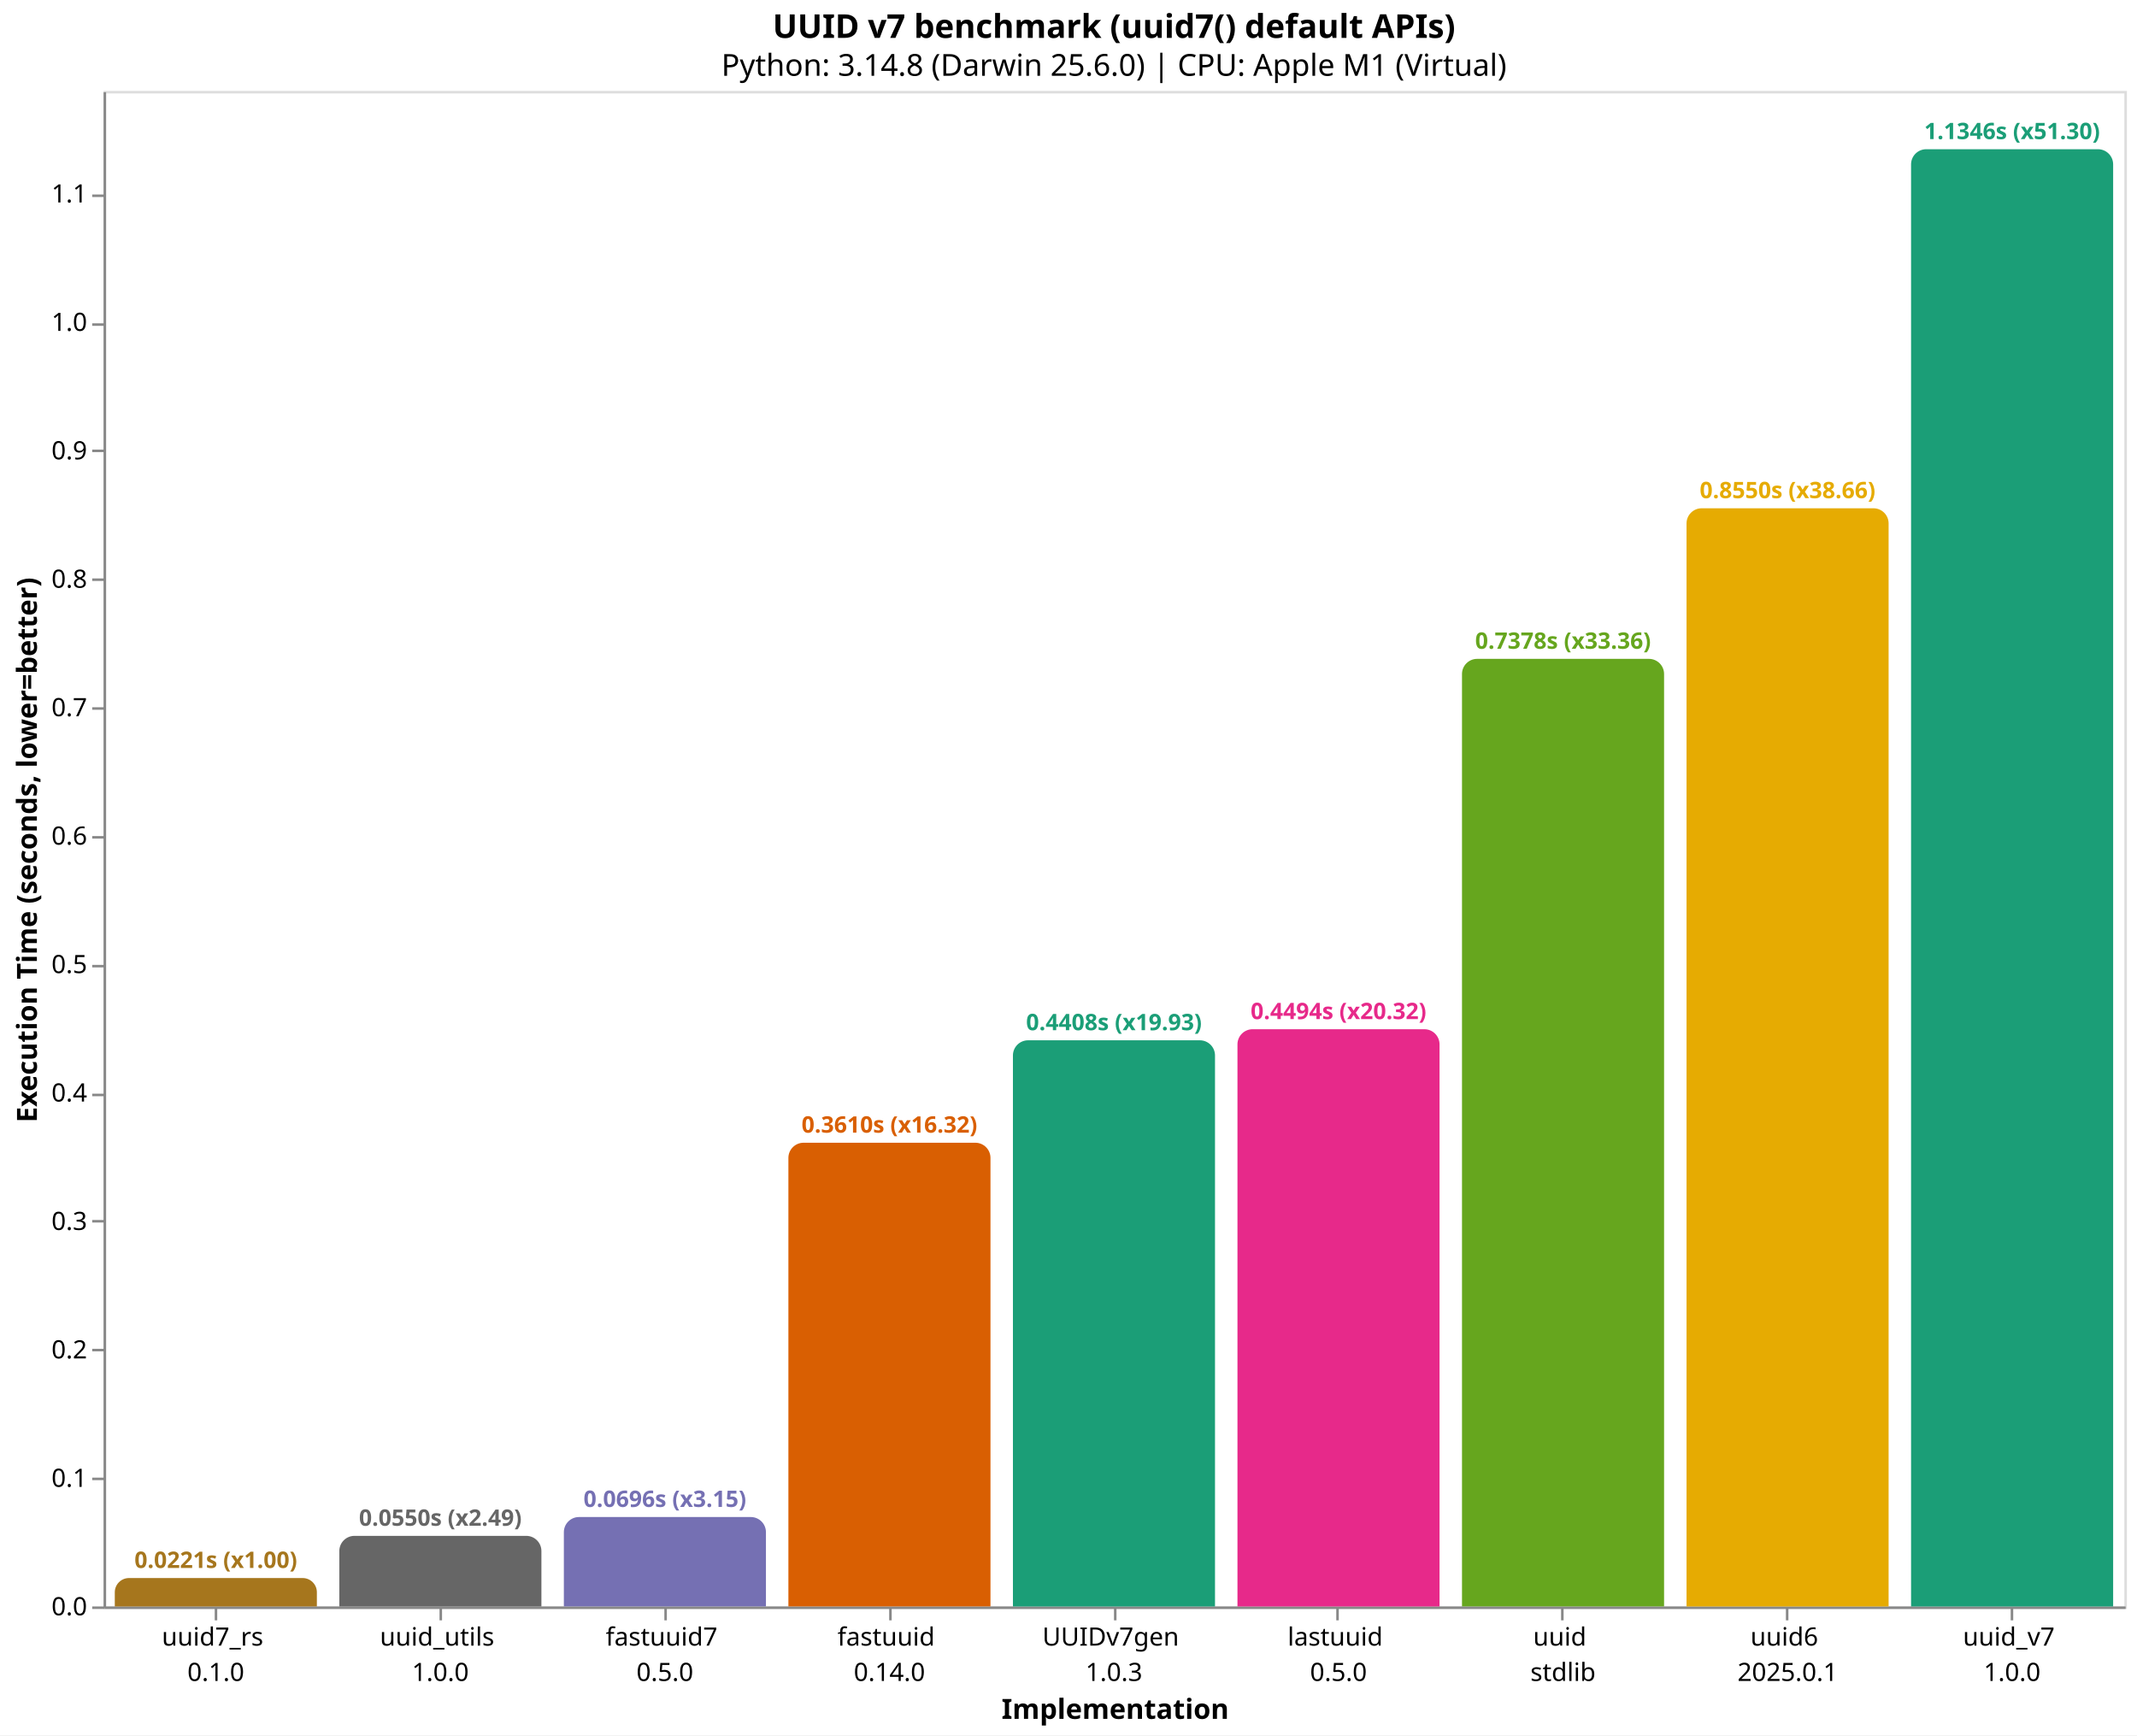
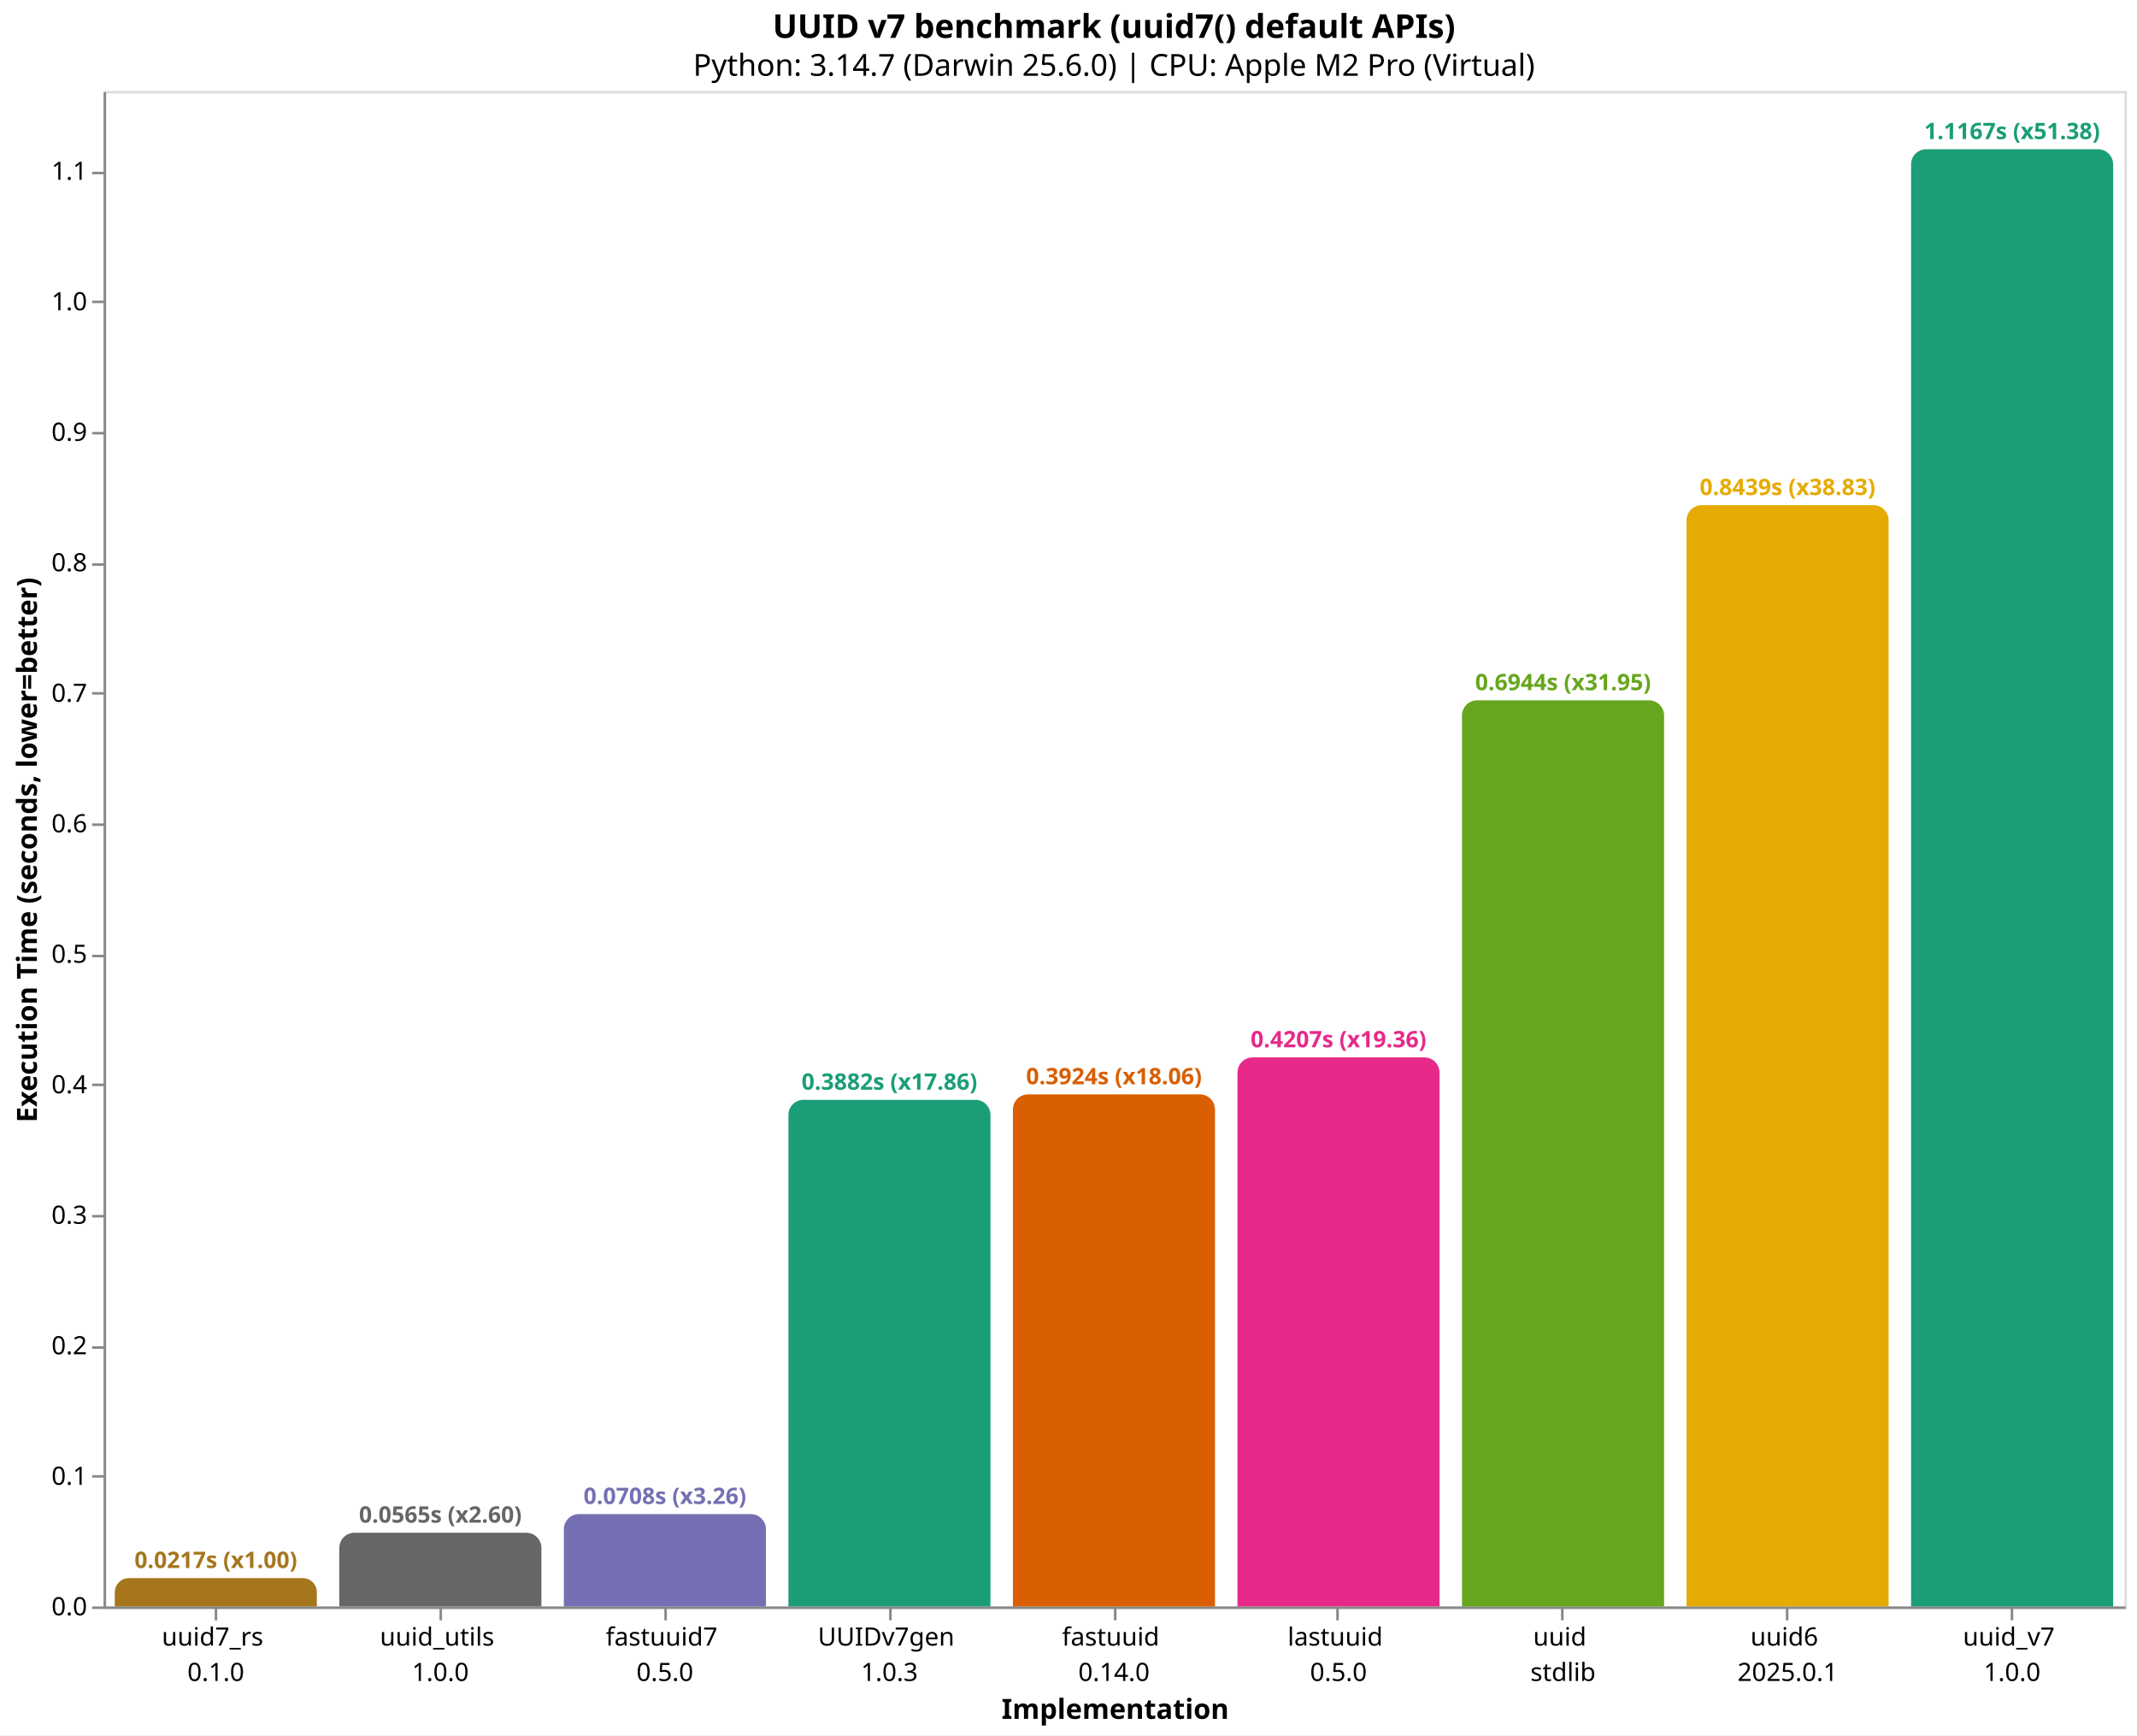
<svg xmlns="http://www.w3.org/2000/svg" version="1.1" class="marks" width="846" height="687" viewBox="0 0 846 687">
  <rect width="846" height="687" fill="white" />
  <g fill="none" stroke-miterlimit="10" transform="translate(41,36)">
    <g class="mark-group role-frame root" role="graphics-object" aria-roledescription="group mark container">
      <g transform="translate(0,0)">
        <path class="background" aria-hidden="true" d="M0.5,0.5h800v600h-800Z" stroke="#ddd" />
        <g>
-           <g class="mark-group role-axis" role="graphics-symbol" aria-roledescription="axis" aria-label="X-axis titled 'Implementation' for a discrete scale with 9 values: uuid7_rs&#10;0.1.0, uuid_utils&#10;1.0.0, fastuuid7&#10;0.5.0, fastuuid&#10;0.14.0, UUIDv7gen&#10;1.0.3, ending with uuid_v7&#10;1.0.0">
+           <g class="mark-group role-axis" role="graphics-symbol" aria-roledescription="axis" aria-label="X-axis titled 'Implementation' for a discrete scale with 9 values: uuid7_rs&#10;0.1.0, uuid_utils&#10;1.0.0, fastuuid7&#10;0.5.0, UUIDv7gen&#10;1.0.3, fastuuid&#10;0.14.0, ending with uuid_v7&#10;1.0.0">
            <g transform="translate(0.5,600.5)">
              <path class="background" aria-hidden="true" d="M0,0h0v0h0Z" pointer-events="none" />
              <g>
                <g class="mark-rule role-axis-tick" pointer-events="none">
                  <line transform="translate(44,0)" x2="0" y2="5" stroke="#888" stroke-width="1" opacity="1" />
                  <line transform="translate(133,0)" x2="0" y2="5" stroke="#888" stroke-width="1" opacity="1" />
                  <line transform="translate(222,0)" x2="0" y2="5" stroke="#888" stroke-width="1" opacity="1" />
                  <line transform="translate(311,0)" x2="0" y2="5" stroke="#888" stroke-width="1" opacity="1" />
                  <line transform="translate(400,0)" x2="0" y2="5" stroke="#888" stroke-width="1" opacity="1" />
                  <line transform="translate(488,0)" x2="0" y2="5" stroke="#888" stroke-width="1" opacity="1" />
                  <line transform="translate(577,0)" x2="0" y2="5" stroke="#888" stroke-width="1" opacity="1" />
                  <line transform="translate(666,0)" x2="0" y2="5" stroke="#888" stroke-width="1" opacity="1" />
                  <line transform="translate(755,0)" x2="0" y2="5" stroke="#888" stroke-width="1" opacity="1" />
                </g>
                <g class="mark-text role-axis-label" pointer-events="none">
                  <text text-anchor="middle" transform="translate(43.94444,15)" font-family="sans-serif" font-size="10px" fill="#000" opacity="1">
                    <tspan>uuid7_rs</tspan>
                    <tspan x="0" dy="14">0.1.0</tspan>
                  </text>
                  <text text-anchor="middle" transform="translate(132.8333,15)" font-family="sans-serif" font-size="10px" fill="#000" opacity="1">
                    <tspan>uuid_utils</tspan>
                    <tspan x="0" dy="14">1.0.0</tspan>
                  </text>
                  <text text-anchor="middle" transform="translate(221.7222,15)" font-family="sans-serif" font-size="10px" fill="#000" opacity="1">
                    <tspan>fastuuid7</tspan>
                    <tspan x="0" dy="14">0.5.0</tspan>
                  </text>
                  <text text-anchor="middle" transform="translate(310.6111,15)" font-family="sans-serif" font-size="10px" fill="#000" opacity="1">
+                     <tspan>UUIDv7gen</tspan>
+                     <tspan x="0" dy="14">1.0.3</tspan>
+                   </text>
+                   <text text-anchor="middle" transform="translate(399.5,15)" font-family="sans-serif" font-size="10px" fill="#000" opacity="1">
                    <tspan>fastuuid</tspan>
                    <tspan x="0" dy="14">0.14.0</tspan>
-                   </text>
-                   <text text-anchor="middle" transform="translate(399.5,15)" font-family="sans-serif" font-size="10px" fill="#000" opacity="1">
-                     <tspan>UUIDv7gen</tspan>
-                     <tspan x="0" dy="14">1.0.3</tspan>
                  </text>
                  <text text-anchor="middle" transform="translate(488.3889,15)" font-family="sans-serif" font-size="10px" fill="#000" opacity="1">
                    <tspan>lastuuid</tspan>
                    <tspan x="0" dy="14">0.5.0</tspan>
                  </text>
                  <text text-anchor="middle" transform="translate(577.2778,15)" font-family="sans-serif" font-size="10px" fill="#000" opacity="1">
                    <tspan>uuid</tspan>
                    <tspan x="0" dy="14">stdlib</tspan>
                  </text>
                  <text text-anchor="middle" transform="translate(666.1667,15)" font-family="sans-serif" font-size="10px" fill="#000" opacity="1">
                    <tspan>uuid6</tspan>
                    <tspan x="0" dy="14">2025.0.1</tspan>
                  </text>
                  <text text-anchor="middle" transform="translate(755.0556,15)" font-family="sans-serif" font-size="10px" fill="#000" opacity="1">
                    <tspan>uuid_v7</tspan>
                    <tspan x="0" dy="14">1.0.0</tspan>
                  </text>
                </g>
                <g class="mark-rule role-axis-domain" pointer-events="none">
                  <line transform="translate(0,0)" x2="800" y2="0" stroke="#888" stroke-width="1" opacity="1" />
                </g>
                <g class="mark-text role-axis-title" pointer-events="none">
                  <text text-anchor="middle" transform="translate(400,44)" font-family="sans-serif" font-size="11px" font-weight="bold" fill="#000" opacity="1">Implementation</text>
                </g>
              </g>
              <path class="foreground" aria-hidden="true" d="" pointer-events="none" display="none" />
            </g>
          </g>
          <g class="mark-group role-axis" role="graphics-symbol" aria-roledescription="axis" aria-label="Y-axis titled 'Execution Time (seconds, lower=better)' for a linear scale with values from 0.0 to 1.2">
            <g transform="translate(0.5,0.5)">
              <path class="background" aria-hidden="true" d="M0,0h0v0h0Z" pointer-events="none" />
              <g>
                <g class="mark-rule role-axis-tick" pointer-events="none">
                  <line transform="translate(0,600)" x2="-5" y2="0" stroke="#888" stroke-width="1" opacity="1" />
-                   <line transform="translate(0,549)" x2="-5" y2="0" stroke="#888" stroke-width="1" opacity="1" />
-                   <line transform="translate(0,498)" x2="-5" y2="0" stroke="#888" stroke-width="1" opacity="1" />
-                   <line transform="translate(0,447)" x2="-5" y2="0" stroke="#888" stroke-width="1" opacity="1" />
-                   <line transform="translate(0,397)" x2="-5" y2="0" stroke="#888" stroke-width="1" opacity="1" />
-                   <line transform="translate(0,346)" x2="-5" y2="0" stroke="#888" stroke-width="1" opacity="1" />
-                   <line transform="translate(0,295)" x2="-5" y2="0" stroke="#888" stroke-width="1" opacity="1" />
-                   <line transform="translate(0,244)" x2="-5" y2="0" stroke="#888" stroke-width="1" opacity="1" />
-                   <line transform="translate(0,193)" x2="-5" y2="0" stroke="#888" stroke-width="1" opacity="1" />
-                   <line transform="translate(0,142)" x2="-5" y2="0" stroke="#888" stroke-width="1" opacity="1" />
-                   <line transform="translate(0,92)" x2="-5" y2="0" stroke="#888" stroke-width="1" opacity="1" />
-                   <line transform="translate(0,41)" x2="-5" y2="0" stroke="#888" stroke-width="1" opacity="1" />
+                   <line transform="translate(0,548)" x2="-5" y2="0" stroke="#888" stroke-width="1" opacity="1" />
+                   <line transform="translate(0,497)" x2="-5" y2="0" stroke="#888" stroke-width="1" opacity="1" />
+                   <line transform="translate(0,445)" x2="-5" y2="0" stroke="#888" stroke-width="1" opacity="1" />
+                   <line transform="translate(0,393)" x2="-5" y2="0" stroke="#888" stroke-width="1" opacity="1" />
+                   <line transform="translate(0,342)" x2="-5" y2="0" stroke="#888" stroke-width="1" opacity="1" />
+                   <line transform="translate(0,290)" x2="-5" y2="0" stroke="#888" stroke-width="1" opacity="1" />
+                   <line transform="translate(0,238)" x2="-5" y2="0" stroke="#888" stroke-width="1" opacity="1" />
+                   <line transform="translate(0,187)" x2="-5" y2="0" stroke="#888" stroke-width="1" opacity="1" />
+                   <line transform="translate(0,135)" x2="-5" y2="0" stroke="#888" stroke-width="1" opacity="1" />
+                   <line transform="translate(0,83)" x2="-5" y2="0" stroke="#888" stroke-width="1" opacity="1" />
+                   <line transform="translate(0,32)" x2="-5" y2="0" stroke="#888" stroke-width="1" opacity="1" />
                </g>
                <g class="mark-text role-axis-label" pointer-events="none">
                  <text text-anchor="end" transform="translate(-7,603)" font-family="sans-serif" font-size="10px" fill="#000" opacity="1">0.0</text>
-                   <text text-anchor="end" transform="translate(-7,552.1503)" font-family="sans-serif" font-size="10px" fill="#000" opacity="1">0.1</text>
-                   <text text-anchor="end" transform="translate(-7,501.3005)" font-family="sans-serif" font-size="10px" fill="#000" opacity="1">0.2</text>
-                   <text text-anchor="end" transform="translate(-7,450.4508)" font-family="sans-serif" font-size="10px" fill="#000" opacity="1">0.3</text>
-                   <text text-anchor="end" transform="translate(-7,399.601)" font-family="sans-serif" font-size="10px" fill="#000" opacity="1">0.4</text>
-                   <text text-anchor="end" transform="translate(-7,348.7513)" font-family="sans-serif" font-size="10px" fill="#000" opacity="1">0.5</text>
-                   <text text-anchor="end" transform="translate(-7,297.9015)" font-family="sans-serif" font-size="10px" fill="#000" opacity="1">0.6</text>
-                   <text text-anchor="end" transform="translate(-7,247.0518)" font-family="sans-serif" font-size="10px" fill="#000" opacity="1">0.7</text>
-                   <text text-anchor="end" transform="translate(-7,196.202)" font-family="sans-serif" font-size="10px" fill="#000" opacity="1">0.8</text>
-                   <text text-anchor="end" transform="translate(-7,145.3523)" font-family="sans-serif" font-size="10px" fill="#000" opacity="1">0.9</text>
-                   <text text-anchor="end" transform="translate(-7,94.50253)" font-family="sans-serif" font-size="10px" fill="#000" opacity="1">1.0</text>
-                   <text text-anchor="end" transform="translate(-7,43.65278)" font-family="sans-serif" font-size="10px" fill="#000" opacity="1">1.1</text>
+                   <text text-anchor="end" transform="translate(-7,551.3352)" font-family="sans-serif" font-size="10px" fill="#000" opacity="1">0.1</text>
+                   <text text-anchor="end" transform="translate(-7,499.6704)" font-family="sans-serif" font-size="10px" fill="#000" opacity="1">0.2</text>
+                   <text text-anchor="end" transform="translate(-7,448.0057)" font-family="sans-serif" font-size="10px" fill="#000" opacity="1">0.3</text>
+                   <text text-anchor="end" transform="translate(-7,396.3409)" font-family="sans-serif" font-size="10px" fill="#000" opacity="1">0.4</text>
+                   <text text-anchor="end" transform="translate(-7,344.6761)" font-family="sans-serif" font-size="10px" fill="#000" opacity="1">0.5</text>
+                   <text text-anchor="end" transform="translate(-7,293.0113)" font-family="sans-serif" font-size="10px" fill="#000" opacity="1">0.6</text>
+                   <text text-anchor="end" transform="translate(-7,241.3465)" font-family="sans-serif" font-size="10px" fill="#000" opacity="1">0.7</text>
+                   <text text-anchor="end" transform="translate(-7,189.6818)" font-family="sans-serif" font-size="10px" fill="#000" opacity="1">0.8</text>
+                   <text text-anchor="end" transform="translate(-7,138.017)" font-family="sans-serif" font-size="10px" fill="#000" opacity="1">0.9</text>
+                   <text text-anchor="end" transform="translate(-7,86.3522)" font-family="sans-serif" font-size="10px" fill="#000" opacity="1">1.0</text>
+                   <text text-anchor="end" transform="translate(-7,34.68742)" font-family="sans-serif" font-size="10px" fill="#000" opacity="1">1.1</text>
                </g>
                <g class="mark-rule role-axis-domain" pointer-events="none">
                  <line transform="translate(0,600)" x2="0" y2="-600" stroke="#888" stroke-width="1" opacity="1" />
                </g>
                <g class="mark-text role-axis-title" pointer-events="none">
                  <text text-anchor="middle" transform="translate(-24.90137,300) rotate(-90) translate(0,-2)" font-family="sans-serif" font-size="11px" font-weight="bold" fill="#000" opacity="1">Execution Time (seconds, lower=better)</text>
                </g>
              </g>
              <path class="foreground" aria-hidden="true" d="" pointer-events="none" display="none" />
            </g>
          </g>
          <g class="mark-group role-scope" role="graphics-object" aria-roledescription="group mark container">
-             <g transform="translate(4.444444,588.7534)">
-               <path class="background" aria-hidden="true" d="M5.623,0L74.377,0C77.48,0,80,2.52,80,5.623L80,11.247C80,11.247,80,11.247,80,11.247L0,11.247C0,11.247,0,11.247,0,11.247L0,5.623C0,2.52,2.52,0,5.623,0Z" />
+             <g transform="translate(4.444444,588.7722)">
+               <path class="background" aria-hidden="true" d="M5.614,0L74.386,0C77.484,0,80,2.516,80,5.614L80,11.228C80,11.228,80,11.228,80,11.228L0,11.228C0,11.228,0,11.228,0,11.228L0,5.614C0,2.516,2.516,0,5.614,0Z" />
              <g clip-path="url(#clip1)">
                <g class="mark-group role-scope" role="graphics-object" aria-roledescription="group mark container">
-                   <g transform="translate(0,-588.7534)">
-                     <path class="background" aria-hidden="true" d="M0,0h80v0h-80Z" />
-                     <g>
-                       <g class="mark-rect role-mark layer_0_marks" role="graphics-object" aria-roledescription="rect mark container">
-                         <path aria-label="Implementation: uuid7_rs&#10;0.1.0; Execution Time (seconds, lower=better): 0.022117334; implementation: uuid7_rs; Execution Time (s): 0.0221; Slowdown: 1.00" role="graphics-symbol" aria-roledescription="bar" d="M0,588.753h80v11.247h-80Z" fill="#a6761d" />
-                       </g>
-                     </g>
-                     <path class="foreground" aria-hidden="true" d="" display="none" />
-                   </g>
-                 </g>
-               </g>
-               <path class="foreground" aria-hidden="true" d="" display="none" />
-             </g>
-             <g transform="translate(93.33333,572.0513)">
-               <path class="background" aria-hidden="true" d="M6,0L74,0C77.311,0,80,2.689,80,6L80,27.949C80,27.949,80,27.949,80,27.949L0,27.949C0,27.949,0,27.949,0,27.949L0,6C0,2.689,2.689,0,6,0Z" />
+                   <g transform="translate(0,-588.7722)">
+                     <path class="background" aria-hidden="true" d="M0,0h80v0h-80Z" />
+                     <g>
+                       <g class="mark-rect role-mark layer_0_marks" role="graphics-object" aria-roledescription="rect mark container">
+                         <path aria-label="Implementation: uuid7_rs&#10;0.1.0; Execution Time (seconds, lower=better): 0.021732; implementation: uuid7_rs; Execution Time (s): 0.0217; Slowdown: 1.00" role="graphics-symbol" aria-roledescription="bar" d="M0,588.772h80v11.228h-80Z" fill="#a6761d" />
+                       </g>
+                     </g>
+                     <path class="foreground" aria-hidden="true" d="" display="none" />
+                   </g>
+                 </g>
+               </g>
+               <path class="foreground" aria-hidden="true" d="" display="none" />
+             </g>
+             <g transform="translate(93.33333,570.8206)">
+               <path class="background" aria-hidden="true" d="M6,0L74,0C77.311,0,80,2.689,80,6L80,29.179C80,29.179,80,29.179,80,29.179L0,29.179C0,29.179,0,29.179,0,29.179L0,6C0,2.689,2.689,0,6,0Z" />
              <g clip-path="url(#clip2)">
                <g class="mark-group role-scope" role="graphics-object" aria-roledescription="group mark container">
-                   <g transform="translate(0,-572.0513)">
-                     <path class="background" aria-hidden="true" d="M0,0h80v0h-80Z" />
-                     <g>
-                       <g class="mark-rect role-mark layer_0_marks" role="graphics-object" aria-roledescription="rect mark container">
-                         <path aria-label="Implementation: uuid_utils&#10;1.0.0; Execution Time (seconds, lower=better): 0.054963375; implementation: uuid_utils; Execution Time (s): 0.0550; Slowdown: 2.49" role="graphics-symbol" aria-roledescription="bar" d="M0,572.051h80v27.949h-80Z" fill="#666666" />
-                       </g>
-                     </g>
-                     <path class="foreground" aria-hidden="true" d="" display="none" />
-                   </g>
-                 </g>
-               </g>
-               <path class="foreground" aria-hidden="true" d="" display="none" />
-             </g>
-             <g transform="translate(182.2222,564.5985)">
-               <path class="background" aria-hidden="true" d="M6,0L74,0C77.311,0,80,2.689,80,6L80,35.401C80,35.401,80,35.401,80,35.401L0,35.401C0,35.401,0,35.401,0,35.401L0,6C0,2.689,2.689,0,6,0Z" />
+                   <g transform="translate(0,-570.8206)">
+                     <path class="background" aria-hidden="true" d="M0,0h80v0h-80Z" />
+                     <g>
+                       <g class="mark-rect role-mark layer_0_marks" role="graphics-object" aria-roledescription="rect mark container">
+                         <path aria-label="Implementation: uuid_utils&#10;1.0.0; Execution Time (seconds, lower=better): 0.05647825; implementation: uuid_utils; Execution Time (s): 0.0565; Slowdown: 2.60" role="graphics-symbol" aria-roledescription="bar" d="M0,570.821h80v29.179h-80Z" fill="#666666" />
+                       </g>
+                     </g>
+                     <path class="foreground" aria-hidden="true" d="" display="none" />
+                   </g>
+                 </g>
+               </g>
+               <path class="foreground" aria-hidden="true" d="" display="none" />
+             </g>
+             <g transform="translate(182.2222,563.4361)">
+               <path class="background" aria-hidden="true" d="M6,0L74,0C77.311,0,80,2.689,80,6L80,36.564C80,36.564,80,36.564,80,36.564L0,36.564C0,36.564,0,36.564,0,36.564L0,6C0,2.689,2.689,0,6,0Z" />
              <g clip-path="url(#clip3)">
                <g class="mark-group role-scope" role="graphics-object" aria-roledescription="group mark container">
-                   <g transform="translate(0,-564.5985)">
-                     <path class="background" aria-hidden="true" d="M0,0h80v0h-80Z" />
-                     <g>
-                       <g class="mark-rect role-mark layer_0_marks" role="graphics-object" aria-roledescription="rect mark container">
-                         <path aria-label="Implementation: fastuuid7&#10;0.5.0; Execution Time (seconds, lower=better): 0.069619792; implementation: fastuuid7; Execution Time (s): 0.0696; Slowdown: 3.15" role="graphics-symbol" aria-roledescription="bar" d="M0,564.599h80v35.401h-80Z" fill="#7570b3" />
-                       </g>
-                     </g>
-                     <path class="foreground" aria-hidden="true" d="" display="none" />
-                   </g>
-                 </g>
-               </g>
-               <path class="foreground" aria-hidden="true" d="" display="none" />
-             </g>
-             <g transform="translate(271.1111,416.4155)">
-               <path class="background" aria-hidden="true" d="M6,0L74,0C77.311,0,80,2.689,80,6L80,183.584C80,183.584,80,183.584,80,183.584L0,183.584C0,183.584,0,183.584,0,183.584L0,6C0,2.689,2.689,0,6,0Z" />
+                   <g transform="translate(0,-563.4361)">
+                     <path class="background" aria-hidden="true" d="M0,0h80v0h-80Z" />
+                     <g>
+                       <g class="mark-rect role-mark layer_0_marks" role="graphics-object" aria-roledescription="rect mark container">
+                         <path aria-label="Implementation: fastuuid7&#10;0.5.0; Execution Time (seconds, lower=better): 0.070771458; implementation: fastuuid7; Execution Time (s): 0.0708; Slowdown: 3.26" role="graphics-symbol" aria-roledescription="bar" d="M0,563.436h80v36.564h-80Z" fill="#7570b3" />
+                       </g>
+                     </g>
+                     <path class="foreground" aria-hidden="true" d="" display="none" />
+                   </g>
+                 </g>
+               </g>
+               <path class="foreground" aria-hidden="true" d="" display="none" />
+             </g>
+             <g transform="translate(271.1111,399.4205)">
+               <path class="background" aria-hidden="true" d="M6,0L74,0C77.311,0,80,2.689,80,6L80,200.579C80,200.579,80,200.579,80,200.579L0,200.579C0,200.579,0,200.579,0,200.579L0,6C0,2.689,2.689,0,6,0Z" />
              <g clip-path="url(#clip4)">
                <g class="mark-group role-scope" role="graphics-object" aria-roledescription="group mark container">
-                   <g transform="translate(0,-416.4155)">
-                     <path class="background" aria-hidden="true" d="M0,0h80v0h-80Z" />
-                     <g>
-                       <g class="mark-rect role-mark layer_0_marks" role="graphics-object" aria-roledescription="rect mark container">
-                         <path aria-label="Implementation: fastuuid&#10;0.14.0; Execution Time (seconds, lower=better): 0.361033208; implementation: fastuuid; Execution Time (s): 0.3610; Slowdown: 16.32" role="graphics-symbol" aria-roledescription="bar" d="M0,416.416h80v183.584h-80Z" fill="#d95f02" />
-                       </g>
-                     </g>
-                     <path class="foreground" aria-hidden="true" d="" display="none" />
-                   </g>
-                 </g>
-               </g>
-               <path class="foreground" aria-hidden="true" d="" display="none" />
-             </g>
-             <g transform="translate(360,375.859)">
-               <path class="background" aria-hidden="true" d="M6,0L74,0C77.311,0,80,2.689,80,6L80,224.141C80,224.141,80,224.141,80,224.141L0,224.141C0,224.141,0,224.141,0,224.141L0,6C0,2.689,2.689,0,6,0Z" />
+                   <g transform="translate(0,-399.4205)">
+                     <path class="background" aria-hidden="true" d="M0,0h80v0h-80Z" />
+                     <g>
+                       <g class="mark-rect role-mark layer_0_marks" role="graphics-object" aria-roledescription="rect mark container">
+                         <path aria-label="Implementation: UUIDv7gen&#10;1.0.3; Execution Time (seconds, lower=better): 0.3882325; implementation: UUIDv7gen; Execution Time (s): 0.3882; Slowdown: 17.86" role="graphics-symbol" aria-roledescription="bar" d="M0,399.421h80v200.579h-80Z" fill="#1b9e77" />
+                       </g>
+                     </g>
+                     <path class="foreground" aria-hidden="true" d="" display="none" />
+                   </g>
+                 </g>
+               </g>
+               <path class="foreground" aria-hidden="true" d="" display="none" />
+             </g>
+             <g transform="translate(360,397.2607)">
+               <path class="background" aria-hidden="true" d="M6,0L74,0C77.311,0,80,2.689,80,6L80,202.739C80,202.739,80,202.739,80,202.739L0,202.739C0,202.739,0,202.739,0,202.739L0,6C0,2.689,2.689,0,6,0Z" />
              <g clip-path="url(#clip5)">
                <g class="mark-group role-scope" role="graphics-object" aria-roledescription="group mark container">
-                   <g transform="translate(0,-375.859)">
-                     <path class="background" aria-hidden="true" d="M0,0h80v0h-80Z" />
-                     <g>
-                       <g class="mark-rect role-mark layer_0_marks" role="graphics-object" aria-roledescription="rect mark container">
-                         <path aria-label="Implementation: UUIDv7gen&#10;1.0.3; Execution Time (seconds, lower=better): 0.440790708; implementation: UUIDv7gen; Execution Time (s): 0.4408; Slowdown: 19.93" role="graphics-symbol" aria-roledescription="bar" d="M0,375.859h80v224.141h-80Z" fill="#1b9e77" />
-                       </g>
-                     </g>
-                     <path class="foreground" aria-hidden="true" d="" display="none" />
-                   </g>
-                 </g>
-               </g>
-               <path class="foreground" aria-hidden="true" d="" display="none" />
-             </g>
-             <g transform="translate(448.8889,371.4731)">
-               <path class="background" aria-hidden="true" d="M6,0L74,0C77.311,0,80,2.689,80,6L80,228.527C80,228.527,80,228.527,80,228.527L0,228.527C0,228.527,0,228.527,0,228.527L0,6C0,2.689,2.689,0,6,0Z" />
+                   <g transform="translate(0,-397.2607)">
+                     <path class="background" aria-hidden="true" d="M0,0h80v0h-80Z" />
+                     <g>
+                       <g class="mark-rect role-mark layer_0_marks" role="graphics-object" aria-roledescription="rect mark container">
+                         <path aria-label="Implementation: fastuuid&#10;0.14.0; Execution Time (seconds, lower=better): 0.392413042; implementation: fastuuid; Execution Time (s): 0.3924; Slowdown: 18.06" role="graphics-symbol" aria-roledescription="bar" d="M0,397.261h80v202.739h-80Z" fill="#d95f02" />
+                       </g>
+                     </g>
+                     <path class="foreground" aria-hidden="true" d="" display="none" />
+                   </g>
+                 </g>
+               </g>
+               <path class="foreground" aria-hidden="true" d="" display="none" />
+             </g>
+             <g transform="translate(448.8889,382.6326)">
+               <path class="background" aria-hidden="true" d="M6,0L74,0C77.311,0,80,2.689,80,6L80,217.367C80,217.367,80,217.367,80,217.367L0,217.367C0,217.367,0,217.367,0,217.367L0,6C0,2.689,2.689,0,6,0Z" />
              <g clip-path="url(#clip6)">
                <g class="mark-group role-scope" role="graphics-object" aria-roledescription="group mark container">
-                   <g transform="translate(0,-371.4731)">
-                     <path class="background" aria-hidden="true" d="M0,0h80v0h-80Z" />
-                     <g>
-                       <g class="mark-rect role-mark layer_0_marks" role="graphics-object" aria-roledescription="rect mark container">
-                         <path aria-label="Implementation: lastuuid&#10;0.5.0; Execution Time (seconds, lower=better): 0.449416083; implementation: lastuuid; Execution Time (s): 0.4494; Slowdown: 20.32" role="graphics-symbol" aria-roledescription="bar" d="M0,371.473h80v228.527h-80Z" fill="#e7298a" />
-                       </g>
-                     </g>
-                     <path class="foreground" aria-hidden="true" d="" display="none" />
-                   </g>
-                 </g>
-               </g>
-               <path class="foreground" aria-hidden="true" d="" display="none" />
-             </g>
-             <g transform="translate(537.7778,224.8455)">
-               <path class="background" aria-hidden="true" d="M6,0L74,0C77.311,0,80,2.689,80,6L80,375.154C80,375.154,80,375.154,80,375.154L0,375.154C0,375.154,0,375.154,0,375.154L0,6C0,2.689,2.689,0,6,0Z" />
+                   <g transform="translate(0,-382.6326)">
+                     <path class="background" aria-hidden="true" d="M0,0h80v0h-80Z" />
+                     <g>
+                       <g class="mark-rect role-mark layer_0_marks" role="graphics-object" aria-roledescription="rect mark container">
+                         <path aria-label="Implementation: lastuuid&#10;0.5.0; Execution Time (seconds, lower=better): 0.420726375; implementation: lastuuid; Execution Time (s): 0.4207; Slowdown: 19.36" role="graphics-symbol" aria-roledescription="bar" d="M0,382.633h80v217.367h-80Z" fill="#e7298a" />
+                       </g>
+                     </g>
+                     <path class="foreground" aria-hidden="true" d="" display="none" />
+                   </g>
+                 </g>
+               </g>
+               <path class="foreground" aria-hidden="true" d="" display="none" />
+             </g>
+             <g transform="translate(537.7778,241.2563)">
+               <path class="background" aria-hidden="true" d="M6,0L74,0C77.311,0,80,2.689,80,6L80,358.744C80,358.744,80,358.744,80,358.744L0,358.744C0,358.744,0,358.744,0,358.744L0,6C0,2.689,2.689,0,6,0Z" />
              <g clip-path="url(#clip7)">
                <g class="mark-group role-scope" role="graphics-object" aria-roledescription="group mark container">
-                   <g transform="translate(0,-224.8455)">
-                     <path class="background" aria-hidden="true" d="M0,0h80v0h-80Z" />
-                     <g>
-                       <g class="mark-rect role-mark layer_0_marks" role="graphics-object" aria-roledescription="rect mark container">
-                         <path aria-label="Implementation: uuid&#10;stdlib; Execution Time (seconds, lower=better): 0.737770625; implementation: uuid; Execution Time (s): 0.7378; Slowdown: 33.36" role="graphics-symbol" aria-roledescription="bar" d="M0,224.846h80v375.154h-80Z" fill="#66a61e" />
-                       </g>
-                     </g>
-                     <path class="foreground" aria-hidden="true" d="" display="none" />
-                   </g>
-                 </g>
-               </g>
-               <path class="foreground" aria-hidden="true" d="" display="none" />
-             </g>
-             <g transform="translate(626.6667,165.2288)">
-               <path class="background" aria-hidden="true" d="M6,0L74,0C77.311,0,80,2.689,80,6L80,434.771C80,434.771,80,434.771,80,434.771L0,434.771C0,434.771,0,434.771,0,434.771L0,6C0,2.689,2.689,0,6,0Z" />
+                   <g transform="translate(0,-241.2563)">
+                     <path class="background" aria-hidden="true" d="M0,0h80v0h-80Z" />
+                     <g>
+                       <g class="mark-rect role-mark layer_0_marks" role="graphics-object" aria-roledescription="rect mark container">
+                         <path aria-label="Implementation: uuid&#10;stdlib; Execution Time (seconds, lower=better): 0.694368083; implementation: uuid; Execution Time (s): 0.6944; Slowdown: 31.95" role="graphics-symbol" aria-roledescription="bar" d="M0,241.256h80v358.744h-80Z" fill="#66a61e" />
+                       </g>
+                     </g>
+                     <path class="foreground" aria-hidden="true" d="" display="none" />
+                   </g>
+                 </g>
+               </g>
+               <path class="foreground" aria-hidden="true" d="" display="none" />
+             </g>
+             <g transform="translate(626.6667,163.9977)">
+               <path class="background" aria-hidden="true" d="M6,0L74,0C77.311,0,80,2.689,80,6L80,436.002C80,436.002,80,436.002,80,436.002L0,436.002C0,436.002,0,436.002,0,436.002L0,6C0,2.689,2.689,0,6,0Z" />
              <g clip-path="url(#clip8)">
                <g class="mark-group role-scope" role="graphics-object" aria-roledescription="group mark container">
-                   <g transform="translate(0,-165.2288)">
-                     <path class="background" aria-hidden="true" d="M0,0h80v0h-80Z" />
-                     <g>
-                       <g class="mark-rect role-mark layer_0_marks" role="graphics-object" aria-roledescription="rect mark container">
-                         <path aria-label="Implementation: uuid6&#10;2025.0.1; Execution Time (seconds, lower=better): 0.855011459; implementation: uuid6; Execution Time (s): 0.8550; Slowdown: 38.66" role="graphics-symbol" aria-roledescription="bar" d="M0,165.229h80v434.771h-80Z" fill="#e6ab02" />
+                   <g transform="translate(0,-163.9977)">
+                     <path class="background" aria-hidden="true" d="M0,0h80v0h-80Z" />
+                     <g>
+                       <g class="mark-rect role-mark layer_0_marks" role="graphics-object" aria-roledescription="rect mark container">
+                         <path aria-label="Implementation: uuid6&#10;2025.0.1; Execution Time (seconds, lower=better): 0.843906292; implementation: uuid6; Execution Time (s): 0.8439; Slowdown: 38.83" role="graphics-symbol" aria-roledescription="bar" d="M0,163.998h80v436.002h-80Z" fill="#e6ab02" />
                      </g>
                    </g>
                    <path class="foreground" aria-hidden="true" d="" display="none" />
                  </g>
                </g>
              </g>
              <path class="foreground" aria-hidden="true" d="" display="none" />
            </g>
            <g transform="translate(715.5556,23.07692)">
              <path class="background" aria-hidden="true" d="M6,0L74,0C77.311,0,80,2.689,80,6L80,576.923C80,576.923,80,576.923,80,576.923L0,576.923C0,576.923,0,576.923,0,576.923L0,6C0,2.689,2.689,0,6,0Z" />
              <g clip-path="url(#clip9)">
                <g class="mark-group role-scope" role="graphics-object" aria-roledescription="group mark container">
                  <g transform="translate(0,-23.07692)">
                    <path class="background" aria-hidden="true" d="M0,0h80v0h-80Z" />
                    <g>
                      <g class="mark-rect role-mark layer_0_marks" role="graphics-object" aria-roledescription="rect mark container">
-                         <path aria-label="Implementation: uuid_v7&#10;1.0.0; Execution Time (seconds, lower=better): 1.134564292; implementation: uuid_v7; Execution Time (s): 1.1346; Slowdown: 51.30" role="graphics-symbol" aria-roledescription="bar" d="M0,23.077h80v576.923h-80Z" fill="#1b9e77" />
+                         <path aria-label="Implementation: uuid_v7&#10;1.0.0; Execution Time (seconds, lower=better): 1.116666083; implementation: uuid_v7; Execution Time (s): 1.1167; Slowdown: 51.38" role="graphics-symbol" aria-roledescription="bar" d="M0,23.077h80v576.923h-80Z" fill="#1b9e77" />
                      </g>
                    </g>
                    <path class="foreground" aria-hidden="true" d="" display="none" />
                  </g>
                </g>
              </g>
              <path class="foreground" aria-hidden="true" d="" display="none" />
            </g>
          </g>
          <g class="mark-text role-mark layer_1_marks" role="graphics-object" aria-roledescription="text mark container">
-             <text aria-label="Implementation: uuid7_rs&#10;0.1.0; Execution Time (seconds, lower=better): 0.022117334; implementation: uuid7_rs; label: 0.0221s (x1.00); Execution Time (s): 0.0221; Slowdown: 1.00" role="graphics-symbol" aria-roledescription="text mark" text-anchor="middle" transform="translate(44.44444,584.7534)" font-family="sans-serif" font-size="9px" font-weight="bold" fill="#a6761d">0.0221s (x1.00)</text>
-             <text aria-label="Implementation: uuid_utils&#10;1.0.0; Execution Time (seconds, lower=better): 0.054963375; implementation: uuid_utils; label: 0.0550s (x2.49); Execution Time (s): 0.0550; Slowdown: 2.49" role="graphics-symbol" aria-roledescription="text mark" text-anchor="middle" transform="translate(133.3333,568.0513)" font-family="sans-serif" font-size="9px" font-weight="bold" fill="#666666">0.0550s (x2.49)</text>
-             <text aria-label="Implementation: fastuuid7&#10;0.5.0; Execution Time (seconds, lower=better): 0.069619792; implementation: fastuuid7; label: 0.0696s (x3.15); Execution Time (s): 0.0696; Slowdown: 3.15" role="graphics-symbol" aria-roledescription="text mark" text-anchor="middle" transform="translate(222.2222,560.5985)" font-family="sans-serif" font-size="9px" font-weight="bold" fill="#7570b3">0.0696s (x3.15)</text>
-             <text aria-label="Implementation: fastuuid&#10;0.14.0; Execution Time (seconds, lower=better): 0.361033208; implementation: fastuuid; label: 0.3610s (x16.32); Execution Time (s): 0.3610; Slowdown: 16.32" role="graphics-symbol" aria-roledescription="text mark" text-anchor="middle" transform="translate(311.1111,412.4155)" font-family="sans-serif" font-size="9px" font-weight="bold" fill="#d95f02">0.3610s (x16.32)</text>
-             <text aria-label="Implementation: UUIDv7gen&#10;1.0.3; Execution Time (seconds, lower=better): 0.440790708; implementation: UUIDv7gen; label: 0.4408s (x19.93); Execution Time (s): 0.4408; Slowdown: 19.93" role="graphics-symbol" aria-roledescription="text mark" text-anchor="middle" transform="translate(400,371.859)" font-family="sans-serif" font-size="9px" font-weight="bold" fill="#1b9e77">0.4408s (x19.93)</text>
-             <text aria-label="Implementation: lastuuid&#10;0.5.0; Execution Time (seconds, lower=better): 0.449416083; implementation: lastuuid; label: 0.4494s (x20.32); Execution Time (s): 0.4494; Slowdown: 20.32" role="graphics-symbol" aria-roledescription="text mark" text-anchor="middle" transform="translate(488.8889,367.4731)" font-family="sans-serif" font-size="9px" font-weight="bold" fill="#e7298a">0.4494s (x20.32)</text>
-             <text aria-label="Implementation: uuid&#10;stdlib; Execution Time (seconds, lower=better): 0.737770625; implementation: uuid; label: 0.7378s (x33.36); Execution Time (s): 0.7378; Slowdown: 33.36" role="graphics-symbol" aria-roledescription="text mark" text-anchor="middle" transform="translate(577.7778,220.8455)" font-family="sans-serif" font-size="9px" font-weight="bold" fill="#66a61e">0.7378s (x33.36)</text>
-             <text aria-label="Implementation: uuid6&#10;2025.0.1; Execution Time (seconds, lower=better): 0.855011459; implementation: uuid6; label: 0.8550s (x38.66); Execution Time (s): 0.8550; Slowdown: 38.66" role="graphics-symbol" aria-roledescription="text mark" text-anchor="middle" transform="translate(666.6667,161.2288)" font-family="sans-serif" font-size="9px" font-weight="bold" fill="#e6ab02">0.8550s (x38.66)</text>
-             <text aria-label="Implementation: uuid_v7&#10;1.0.0; Execution Time (seconds, lower=better): 1.134564292; implementation: uuid_v7; label: 1.1346s (x51.30); Execution Time (s): 1.1346; Slowdown: 51.30" role="graphics-symbol" aria-roledescription="text mark" text-anchor="middle" transform="translate(755.5556,19.07692)" font-family="sans-serif" font-size="9px" font-weight="bold" fill="#1b9e77">1.1346s (x51.30)</text>
+             <text aria-label="Implementation: uuid7_rs&#10;0.1.0; Execution Time (seconds, lower=better): 0.021732; implementation: uuid7_rs; label: 0.0217s (x1.00); Execution Time (s): 0.0217; Slowdown: 1.00" role="graphics-symbol" aria-roledescription="text mark" text-anchor="middle" transform="translate(44.44444,584.7722)" font-family="sans-serif" font-size="9px" font-weight="bold" fill="#a6761d">0.0217s (x1.00)</text>
+             <text aria-label="Implementation: uuid_utils&#10;1.0.0; Execution Time (seconds, lower=better): 0.05647825; implementation: uuid_utils; label: 0.0565s (x2.60); Execution Time (s): 0.0565; Slowdown: 2.60" role="graphics-symbol" aria-roledescription="text mark" text-anchor="middle" transform="translate(133.3333,566.8206)" font-family="sans-serif" font-size="9px" font-weight="bold" fill="#666666">0.0565s (x2.60)</text>
+             <text aria-label="Implementation: fastuuid7&#10;0.5.0; Execution Time (seconds, lower=better): 0.070771458; implementation: fastuuid7; label: 0.0708s (x3.26); Execution Time (s): 0.0708; Slowdown: 3.26" role="graphics-symbol" aria-roledescription="text mark" text-anchor="middle" transform="translate(222.2222,559.4361)" font-family="sans-serif" font-size="9px" font-weight="bold" fill="#7570b3">0.0708s (x3.26)</text>
+             <text aria-label="Implementation: UUIDv7gen&#10;1.0.3; Execution Time (seconds, lower=better): 0.3882325; implementation: UUIDv7gen; label: 0.3882s (x17.86); Execution Time (s): 0.3882; Slowdown: 17.86" role="graphics-symbol" aria-roledescription="text mark" text-anchor="middle" transform="translate(311.1111,395.4205)" font-family="sans-serif" font-size="9px" font-weight="bold" fill="#1b9e77">0.3882s (x17.86)</text>
+             <text aria-label="Implementation: fastuuid&#10;0.14.0; Execution Time (seconds, lower=better): 0.392413042; implementation: fastuuid; label: 0.3924s (x18.06); Execution Time (s): 0.3924; Slowdown: 18.06" role="graphics-symbol" aria-roledescription="text mark" text-anchor="middle" transform="translate(400,393.2607)" font-family="sans-serif" font-size="9px" font-weight="bold" fill="#d95f02">0.3924s (x18.06)</text>
+             <text aria-label="Implementation: lastuuid&#10;0.5.0; Execution Time (seconds, lower=better): 0.420726375; implementation: lastuuid; label: 0.4207s (x19.36); Execution Time (s): 0.4207; Slowdown: 19.36" role="graphics-symbol" aria-roledescription="text mark" text-anchor="middle" transform="translate(488.8889,378.6326)" font-family="sans-serif" font-size="9px" font-weight="bold" fill="#e7298a">0.4207s (x19.36)</text>
+             <text aria-label="Implementation: uuid&#10;stdlib; Execution Time (seconds, lower=better): 0.694368083; implementation: uuid; label: 0.6944s (x31.95); Execution Time (s): 0.6944; Slowdown: 31.95" role="graphics-symbol" aria-roledescription="text mark" text-anchor="middle" transform="translate(577.7778,237.2563)" font-family="sans-serif" font-size="9px" font-weight="bold" fill="#66a61e">0.6944s (x31.95)</text>
+             <text aria-label="Implementation: uuid6&#10;2025.0.1; Execution Time (seconds, lower=better): 0.843906292; implementation: uuid6; label: 0.8439s (x38.83); Execution Time (s): 0.8439; Slowdown: 38.83" role="graphics-symbol" aria-roledescription="text mark" text-anchor="middle" transform="translate(666.6667,159.9977)" font-family="sans-serif" font-size="9px" font-weight="bold" fill="#e6ab02">0.8439s (x38.83)</text>
+             <text aria-label="Implementation: uuid_v7&#10;1.0.0; Execution Time (seconds, lower=better): 1.116666083; implementation: uuid_v7; label: 1.1167s (x51.38); Execution Time (s): 1.1167; Slowdown: 51.38" role="graphics-symbol" aria-roledescription="text mark" text-anchor="middle" transform="translate(755.5556,19.07692)" font-family="sans-serif" font-size="9px" font-weight="bold" fill="#1b9e77">1.1167s (x51.38)</text>
          </g>
          <g class="mark-group role-title">
            <g transform="translate(400,-31)">
              <path class="background" aria-hidden="true" d="M0,0h0v0h0Z" pointer-events="none" />
              <g>
                <g class="mark-text role-title-text" role="graphics-symbol" aria-roledescription="title" aria-label="Title text 'UUID v7 benchmark (uuid7() default APIs)'" pointer-events="none">
                  <text text-anchor="middle" transform="translate(0,10)" font-family="sans-serif" font-size="13px" font-weight="bold" fill="#000" opacity="1">UUID v7 benchmark (uuid7() default APIs)</text>
                </g>
-                 <g class="mark-text role-title-subtitle" role="graphics-symbol" aria-roledescription="subtitle" aria-label="Subtitle text 'Python: 3.14.8 (Darwin 25.6.0) | CPU: Apple M1 (Virtual)'" pointer-events="none">
-                   <text text-anchor="middle" transform="translate(0,25)" font-family="sans-serif" font-size="12px" fill="#000" opacity="1">Python: 3.14.8 (Darwin 25.6.0) | CPU: Apple M1 (Virtual)</text>
+                 <g class="mark-text role-title-subtitle" role="graphics-symbol" aria-roledescription="subtitle" aria-label="Subtitle text 'Python: 3.14.7 (Darwin 25.6.0) | CPU: Apple M2 Pro (Virtual)'" pointer-events="none">
+                   <text text-anchor="middle" transform="translate(0,25)" font-family="sans-serif" font-size="12px" fill="#000" opacity="1">Python: 3.14.7 (Darwin 25.6.0) | CPU: Apple M2 Pro (Virtual)</text>
                </g>
              </g>
              <path class="foreground" aria-hidden="true" d="" pointer-events="none" display="none" />
            </g>
          </g>
        </g>
        <path class="foreground" aria-hidden="true" d="" display="none" />
      </g>
    </g>
  </g>
  <defs>
    <clipPath id="clip1">
-       <path d="M5.623,0L74.377,0C77.48,0,80,2.52,80,5.623L80,11.247C80,11.247,80,11.247,80,11.247L0,11.247C0,11.247,0,11.247,0,11.247L0,5.623C0,2.52,2.52,0,5.623,0Z" />
+       <path d="M5.614,0L74.386,0C77.484,0,80,2.516,80,5.614L80,11.228C80,11.228,80,11.228,80,11.228L0,11.228C0,11.228,0,11.228,0,11.228L0,5.614C0,2.516,2.516,0,5.614,0Z" />
    </clipPath>
    <clipPath id="clip2">
-       <path d="M6,0L74,0C77.311,0,80,2.689,80,6L80,27.949C80,27.949,80,27.949,80,27.949L0,27.949C0,27.949,0,27.949,0,27.949L0,6C0,2.689,2.689,0,6,0Z" />
+       <path d="M6,0L74,0C77.311,0,80,2.689,80,6L80,29.179C80,29.179,80,29.179,80,29.179L0,29.179C0,29.179,0,29.179,0,29.179L0,6C0,2.689,2.689,0,6,0Z" />
    </clipPath>
    <clipPath id="clip3">
-       <path d="M6,0L74,0C77.311,0,80,2.689,80,6L80,35.401C80,35.401,80,35.401,80,35.401L0,35.401C0,35.401,0,35.401,0,35.401L0,6C0,2.689,2.689,0,6,0Z" />
+       <path d="M6,0L74,0C77.311,0,80,2.689,80,6L80,36.564C80,36.564,80,36.564,80,36.564L0,36.564C0,36.564,0,36.564,0,36.564L0,6C0,2.689,2.689,0,6,0Z" />
    </clipPath>
    <clipPath id="clip4">
-       <path d="M6,0L74,0C77.311,0,80,2.689,80,6L80,183.584C80,183.584,80,183.584,80,183.584L0,183.584C0,183.584,0,183.584,0,183.584L0,6C0,2.689,2.689,0,6,0Z" />
+       <path d="M6,0L74,0C77.311,0,80,2.689,80,6L80,200.579C80,200.579,80,200.579,80,200.579L0,200.579C0,200.579,0,200.579,0,200.579L0,6C0,2.689,2.689,0,6,0Z" />
    </clipPath>
    <clipPath id="clip5">
-       <path d="M6,0L74,0C77.311,0,80,2.689,80,6L80,224.141C80,224.141,80,224.141,80,224.141L0,224.141C0,224.141,0,224.141,0,224.141L0,6C0,2.689,2.689,0,6,0Z" />
+       <path d="M6,0L74,0C77.311,0,80,2.689,80,6L80,202.739C80,202.739,80,202.739,80,202.739L0,202.739C0,202.739,0,202.739,0,202.739L0,6C0,2.689,2.689,0,6,0Z" />
    </clipPath>
    <clipPath id="clip6">
-       <path d="M6,0L74,0C77.311,0,80,2.689,80,6L80,228.527C80,228.527,80,228.527,80,228.527L0,228.527C0,228.527,0,228.527,0,228.527L0,6C0,2.689,2.689,0,6,0Z" />
+       <path d="M6,0L74,0C77.311,0,80,2.689,80,6L80,217.367C80,217.367,80,217.367,80,217.367L0,217.367C0,217.367,0,217.367,0,217.367L0,6C0,2.689,2.689,0,6,0Z" />
    </clipPath>
    <clipPath id="clip7">
-       <path d="M6,0L74,0C77.311,0,80,2.689,80,6L80,375.154C80,375.154,80,375.154,80,375.154L0,375.154C0,375.154,0,375.154,0,375.154L0,6C0,2.689,2.689,0,6,0Z" />
+       <path d="M6,0L74,0C77.311,0,80,2.689,80,6L80,358.744C80,358.744,80,358.744,80,358.744L0,358.744C0,358.744,0,358.744,0,358.744L0,6C0,2.689,2.689,0,6,0Z" />
    </clipPath>
    <clipPath id="clip8">
-       <path d="M6,0L74,0C77.311,0,80,2.689,80,6L80,434.771C80,434.771,80,434.771,80,434.771L0,434.771C0,434.771,0,434.771,0,434.771L0,6C0,2.689,2.689,0,6,0Z" />
+       <path d="M6,0L74,0C77.311,0,80,2.689,80,6L80,436.002C80,436.002,80,436.002,80,436.002L0,436.002C0,436.002,0,436.002,0,436.002L0,6C0,2.689,2.689,0,6,0Z" />
    </clipPath>
    <clipPath id="clip9">
      <path d="M6,0L74,0C77.311,0,80,2.689,80,6L80,576.923C80,576.923,80,576.923,80,576.923L0,576.923C0,576.923,0,576.923,0,576.923L0,6C0,2.689,2.689,0,6,0Z" />
    </clipPath>
  </defs>
</svg>
